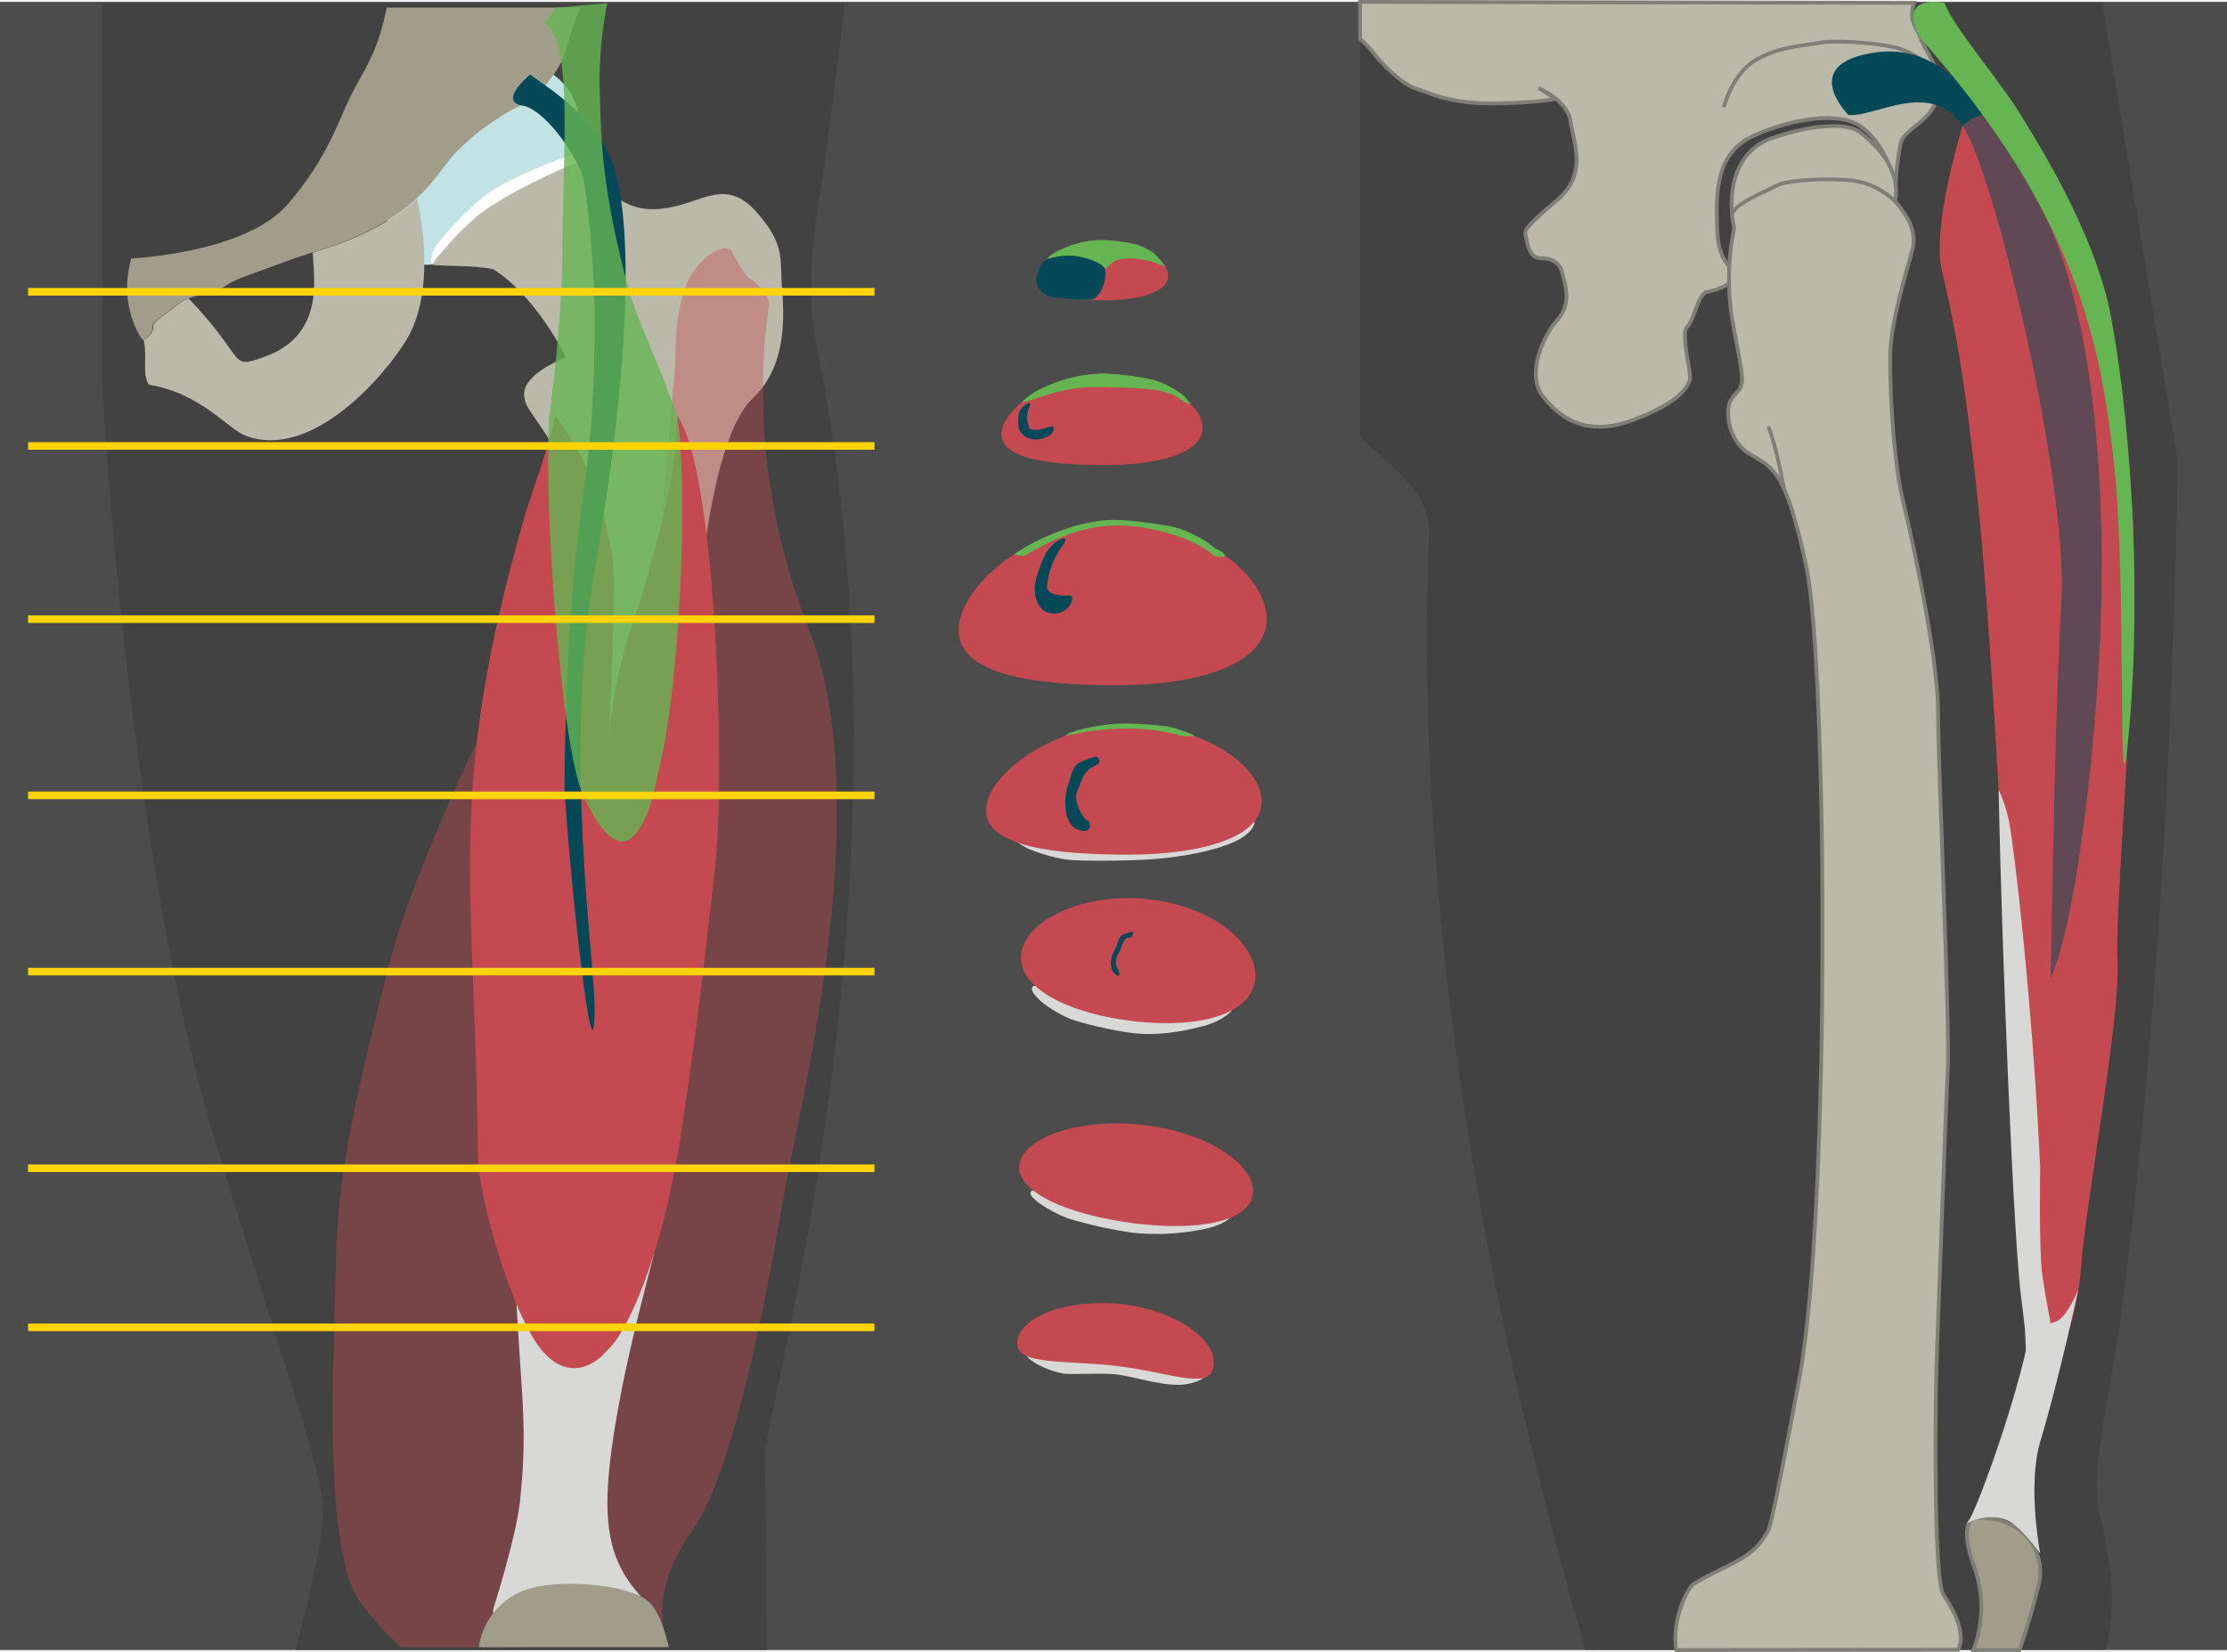
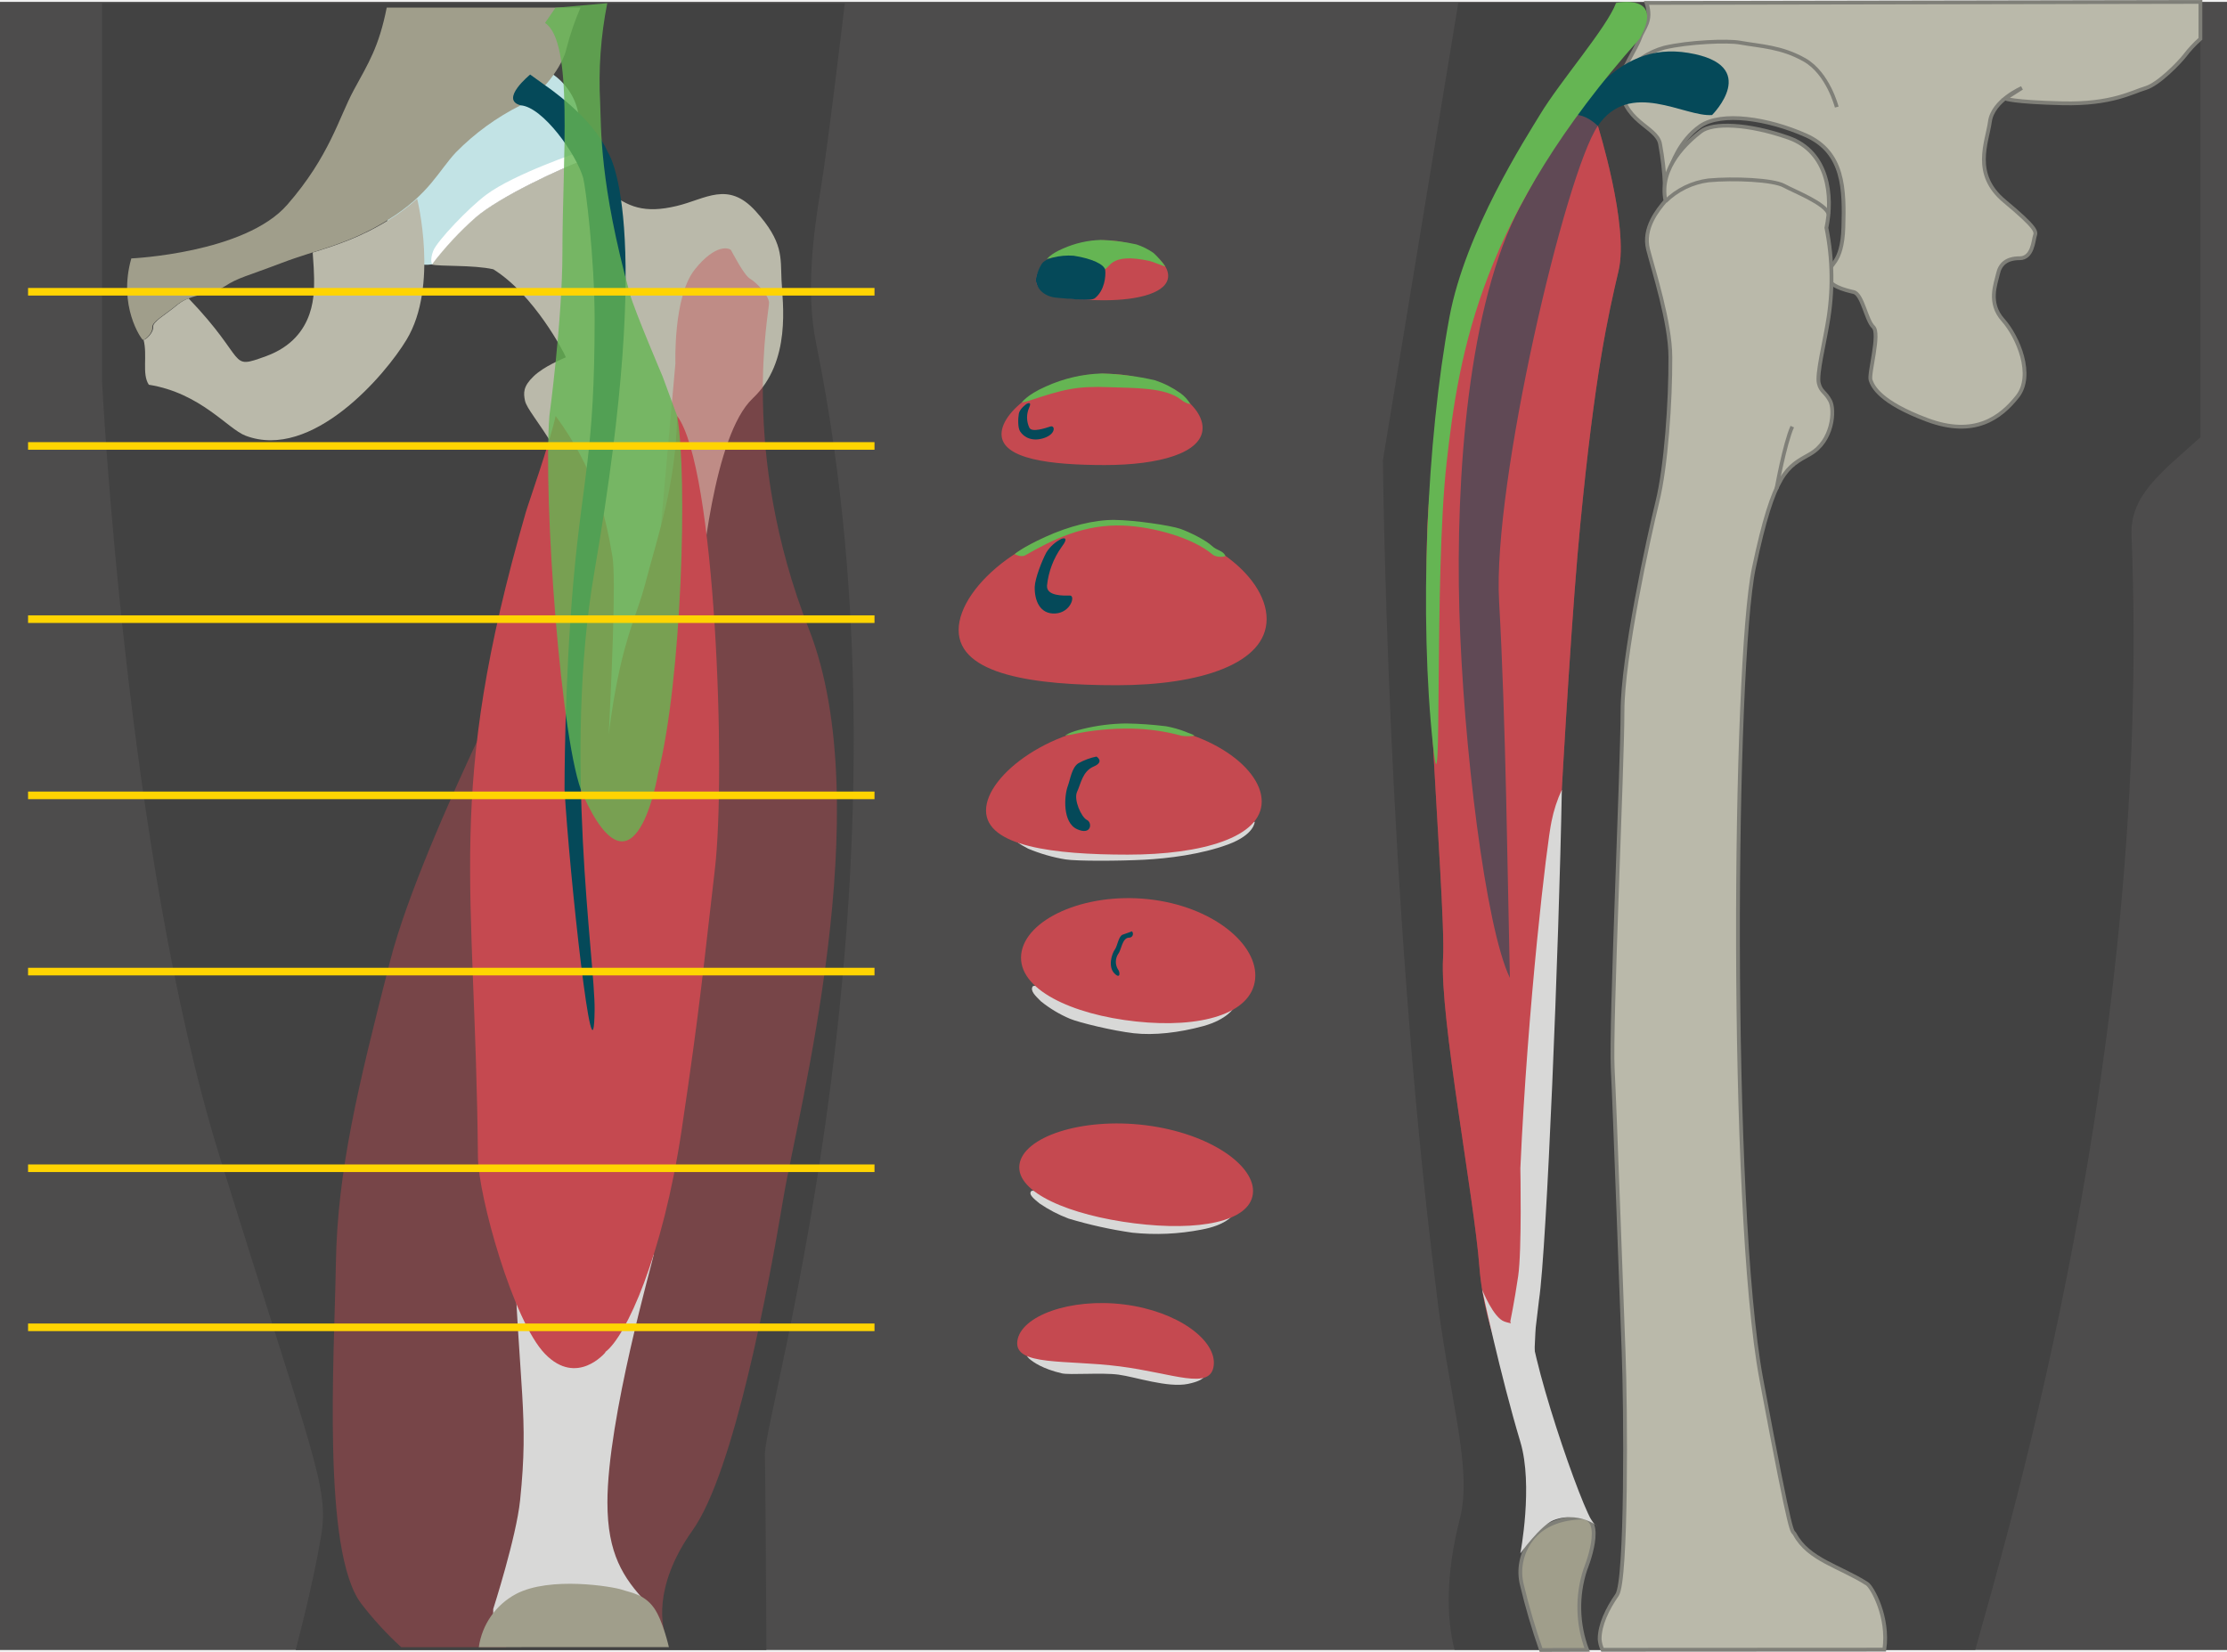
<svg xmlns="http://www.w3.org/2000/svg" viewBox="0 0 586.28 434.99">
  <defs>
    <style>
      .cls-1 {
        fill: #4d4c4c;
      }

      .cls-2 {
        fill: #424242;
      }

      .cls-15, .cls-3 {
        fill: #bab9aa;
      }

      .cls-17, .cls-4, .cls-8 {
        fill: #c54950;
      }

      .cls-4 {
        opacity: 0.4;
      }

      .cls-5 {
        fill: #c2e3e5;
      }

      .cls-6 {
        fill: #fff;
      }

      .cls-7 {
        fill: #d8d8d7;
      }

      .cls-14, .cls-9 {
        fill: #a09e8b;
      }

      .cls-10 {
        fill: #054959;
      }

      .cls-11, .cls-13 {
        fill: #65b553;
      }

      .cls-11 {
        opacity: 0.8;
      }

      .cls-12, .cls-16 {
        fill: none;
      }

      .cls-12 {
        stroke: #ffd402;
        stroke-width: 2px;
      }

      .cls-12, .cls-14, .cls-15, .cls-16 {
        stroke-miterlimit: 10;
      }

      .cls-14, .cls-15, .cls-16 {
        stroke: #7f7f78;
      }

      .cls-17 {
        opacity: 0.47;
      }
    </style>
  </defs>
  <g id="Capa_2" data-name="Capa 2">
    <g id="Capa_1-2" data-name="Capa 1">
      <g>
        <rect class="cls-1" y="0.5" width="586.28" height="433.99" transform="translate(586.28 434.99) rotate(-180)" />
        <g>
          <path class="cls-2" d="M26.87.84v99.67s6.26,124.35,30.86,203.73,29,87.16,26.8,100.3-6.69,29.95-6.69,29.95H201.76s-.17-38.39-.39-51.55c-.19-10.91,42-152,13.49-292.53-2.78-13.33-.71-29.2,1.19-40.53s6.35-49,6.35-49Z" />
          <path class="cls-3" d="M160.88,345.83c.82-14.36,22.1-177.24,22.91-186.18s4.06-45,14.36-54.73,7.86-25.2,7.59-31.17.54-10-6.78-18.12-13.18-3.19-20.86-1.38c-8.4,2-12.86.34-18.16-4.07-6-5.19-6.45-7.94-6.45-7.94-5.75,2-22.08,9.6-28.48,15.1a87.55,87.55,0,0,0-11.45,12.29c2.24.61,10.82.06,16.31,1.28,10.76,6.71,18.69,22,19.1,23.17-1,.51-5.69,2.33-8.48,5s-2.7,4.37-2.29,6.4,3.66,5.69,7.31,11.78,5.3,162.71-2,218.19Z" />
          <path id="VE" class="cls-4" d="M177.81,95.71s-.6-17.55,5.06-24.69,9.29-5.65,9.59-5.13,3.42,6.62,5,7.51,4.83,4.24,5,6.25-7.95,39,10.49,86-3,127.6-6.73,149.91-12.9,72-23.91,87.44-7.44,26.34-7.44,26.34H148.06Z" />
          <path class="cls-5" d="M152.73,39.94s.39-7.74-.95-12a16.33,16.33,0,0,0-7.88-9.37c-3-1.34-43.28,29.6-43.28,29.6s.4,23.4,13.14,21.44C116.83,64,124,56,124,56l10.71-7,11-4.93Z" />
          <path class="cls-6" d="M125.21,57.27a87.55,87.55,0,0,0-11.45,12.29s-.67-1,.3-3.52,9.29-11.31,14-14.8c7.38-5.49,24.69-11.3,24.69-11.3l.76,2.3C147.58,44.37,131.54,51.82,125.21,57.27Z" />
          <path class="cls-3" d="M40.31,86.15c-.15-1.49,3.12-3.12,6.54-6a10.61,10.61,0,0,1,2.79-1.58C65.56,95.17,59.89,97.47,70.05,93.79c13.68-5,12.57-17.75,12.64-20.5,0-1.22-.15-4-.37-6.79,6.38-2,12.7-4,20.3-8.75a49.46,49.46,0,0,0,7.2-5.41h0s5.74,23-2.79,37.11c-5.62,9.34-24.9,31.92-42.38,25.28C60,113,52.87,103.5,39.18,101.31c-1.89-2.82-.29-7.74-1.4-11.89C38.22,89.72,40.45,87.64,40.31,86.15Z" />
          <path id="VI" class="cls-4" d="M146.7,152.37s-35.52,67.52-44,100.68-13.87,55.22-14.28,79.72-3.72,75.85,6.69,89.53a88.25,88.25,0,0,0,10.51,11.45h27.59l14.84-38.52L150,310.46Z" />
          <path class="cls-7" d="M172.13,330.27c-.24,1.71-12.22,43.28-12.22,65.36,0,13.51,4.12,19.83,10.26,26.37-.19,4-40.33,4.16-40.33,4.16v-2.45s6.08-18.92,7.08-28.64c2.35-22.67-.26-28.05-1.79-70.21l8,26.41" />
          <path class="cls-8" d="M159.35,356.16s-7.45,9-15.85.38-17.59-41.6-17.68-51.82c-.65-73-8.79-95.63,12.58-169.75.7-2.44,6.24-18,7.88-25.43,10.21,13.93,13,25.53,14.95,37s-4.54,106.48-4.54,106.48c1.48-77.68,9.52-85.36,13.09-99s8.07-26,8.49-44.47c10.12,13.38,12.9,94.06,9.93,119.34s-3.8,35.58-8.76,68.73S164.78,352,159.37,356" />
          <path class="cls-9" d="M126.05,433.75a18.85,18.85,0,0,1,9.78-14c9-4.76,25.62-1.93,27.9-1.14s5.82,1.14,8.43,4.79c2.34,3.28,3.93,10.33,3.93,10.33Z" />
          <path class="cls-9" d="M152.82,2a73.29,73.29,0,0,0-3.71,10.86c-.9,4.31-6.4,12.05-12.05,14.87a64.34,64.34,0,0,0-17,12.35c-4.61,4.9-7,11-17.7,17.69S83.52,65.67,74.15,69.24,62.7,73.1,59.28,75.33s-9.22,2.09-12.64,4.91-6.69,4.46-6.55,6S38,89.76,37.57,89.46s-6.55-8.92-3-21.41c0,0,29.89-1.34,41.05-14.13s13.61-23,17.51-30.19S99.73,12.42,101.81,2Z" />
          <path class="cls-10" d="M156.48,150.57c-8.33,48.28.21,102.48.06,115.37-.26,23.25-6.68-36.23-7.92-58.07,0,0-.08-27.63,2.36-55.07s5.56-33.45,5.56-68.66c0-16.34-2.38-34.91-3-37.25-1.8-6.33-10.64-18.71-16.43-19.15-5.73-1.44,2.46-8.11,2.46-8.11l4,2.88s12.42,8.3,16.38,17.43C159.87,39.94,172.73,56.5,156.48,150.57Z" />
          <path class="cls-11" d="M153.49,209.38c-5.77-12.68-10.55-78-8.86-99.84,0,0,3.43-25.39,3.43-43,0-24.93,3-55.54-4.57-60.5l2.74-4L159.87.84A105.39,105.39,0,0,0,158,27.12c.29,6.59-.21,21.08,7.85,50.34,1.18,4.29,8.58,21.66,8.58,21.66l3.84,10.42c2.82,15.92,1.19,69.67-5,94C173.24,203.57,167.36,239.83,153.49,209.38Z" />
        </g>
        <line class="cls-12" x1="7.39" y1="117.43" x2="230.22" y2="117.43" />
        <line class="cls-12" x1="7.39" y1="76.83" x2="230.22" y2="76.83" />
        <line class="cls-12" x1="7.39" y1="163.04" x2="230.22" y2="163.04" />
        <line class="cls-12" x1="7.39" y1="209.44" x2="230.22" y2="209.44" />
        <line class="cls-12" x1="7.39" y1="255.85" x2="230.22" y2="255.85" />
        <line class="cls-12" x1="7.39" y1="307.63" x2="230.22" y2="307.63" />
        <line class="cls-12" x1="7.39" y1="349.52" x2="230.22" y2="349.52" />
        <g>
          <path class="cls-8" d="M316.59,112.68c0,6.64-11.51,9.78-25.71,9.78s-27.22-1.51-27.22-8.15,13-15.88,27.22-15.88S316.59,106.05,316.59,112.68Z" />
          <path class="cls-10" d="M270.22,106.38s-1.77,1.24-2,2.54-.3,3.72.34,4.69c1,1.57,3.26,2.79,6.39,1.7s2.79-3.4,1.57-3-4.84,1.63-5.52.34a6.29,6.29,0,0,1-.06-5.31C271.78,105.45,270.22,106.38,270.22,106.38Z" />
          <path class="cls-13" d="M269,106s1.27-2,6.31-4.22a38.49,38.49,0,0,1,14.81-3.44,70.69,70.69,0,0,1,14,1.81,25.23,25.23,0,0,1,6.67,3.4,9.68,9.68,0,0,1,2.61,2.87A5.15,5.15,0,0,1,311,105.3c-4.21-3.38-12.61-3.08-18.92-3.34-8.62-.35-12.1.56-21,3.51A14.34,14.34,0,0,1,269,106Z" />
        </g>
        <g>
          <path class="cls-8" d="M307.53,72.64c0,4.36-7.58,6.43-16.92,6.43s-17.9-1-17.9-5.36,8.56-10.44,17.9-10.44S307.53,68.27,307.53,72.64Z" />
          <path class="cls-13" d="M275.62,68.22s.86-1.34,4.23-2.77a26.31,26.31,0,0,1,9.94-2.27,49.31,49.31,0,0,1,9.42,1.19,17.44,17.44,0,0,1,4.47,2.24,21.46,21.46,0,0,1,3.11,3.58c0,.09-3.34-1.29-4.15-1.47-10.46-2.3-10.38,1.92-11.8,2.11-2.94-1.16-9.51-3.7-13.84-2.94C276.29,68,275.62,68.22,275.62,68.22Z" />
          <path class="cls-10" d="M277.28,67.8s-2.25.5-3,1.65-1.78,3.52-1.54,4.72c.39,1.94,2.13,4,5.67,4.25s8.79,1,9.85.09c2.58-2.09,2.86-5.79,2.71-7.33s-3.55-3.12-8.32-3.84A16.84,16.84,0,0,0,277.28,67.8Z" />
        </g>
        <g>
          <path class="cls-8" d="M333.45,163c0,11.83-17.64,17.44-39.39,17.44s-41.69-2.7-41.69-14.53,19.93-28.31,41.69-28.31S333.45,151.2,333.45,163Z" />
          <path class="cls-10" d="M279.48,141.87a9.87,9.87,0,0,0-4,3.58c-1.23,2.29-3,6.89-3.08,9.1-.08,3.57,1.36,7.23,5.42,7s5.39-4.77,3.82-4.73-6.23.2-6-2.65a21.2,21.2,0,0,1,3.81-10.09C281.8,141,279.48,141.87,279.48,141.87Z" />
          <path class="cls-13" d="M267.12,145.92s1.87-1.71,8.08-4.54,12.85-4.53,18.24-4.47,14.79,1.47,17.3,2.35,6.71,3,8.22,4.42,2.93,1.2,3.65,2.7c.09.19-2.25.61-3.44-.4-5.2-4.39-15.54-7.25-23.32-7.58-10.63-.46-19,3.86-25.9,7.8C268.79,146.87,267.12,145.92,267.12,145.92Z" />
        </g>
        <g>
          <path class="cls-7" d="M324.32,320.21s-1.71,2.42-8,3.58a61.61,61.61,0,0,1-18.25.81,116.62,116.62,0,0,1-16.75-3.71,35.91,35.91,0,0,1-7.67-4c-1.36-1.14-3-2.35-2.14-3.26S324.32,320.21,324.32,320.21Z" />
          <path class="cls-8" d="M329.83,314.4c-.92,7.35-14.28,9.85-31.17,7.74s-31.2-8.05-30.29-15.4,16.38-12.54,33.26-10.43S330.74,307.05,329.83,314.4Z" />
        </g>
        <g>
          <path class="cls-7" d="M324.85,265.37s-1.74,3.09-8.08,4.83-13,2.49-18.32,1.88-14.38-2.8-16.77-3.81a32.1,32.1,0,0,1-7.66-4.6c-1.35-1.35-2.95-2.78-2.12-3.95S324.85,265.37,324.85,265.37Z" />
          <path class="cls-8" d="M330.42,257.9c-1,9.17-14.4,12.9-31.32,11.09s-31.24-8.5-30.26-17.67,16.53-16.35,33.45-14.54S331.4,248.73,330.42,257.9Z" />
          <path class="cls-10" d="M298,245.24s-1.31.52-2.41.87-1.43,2.93-2,3.77c-1,1.37-1.9,4.71-.23,6.43s1.55-.43.91-1.11a3.86,3.86,0,0,1,.1-4c.85-1,1-4.11,2.77-4.29A1,1,0,0,0,298,245.24Z" />
        </g>
        <g>
          <path class="cls-7" d="M317.17,361.64s.92,1.68-4.41,2.78-13.87-1.85-18.31-2.44-12.82.15-14.92-.34c-4.95-1.15-7.53-2.91-8.66-3.93s-.25-1.72.45-2.55S317.17,361.64,317.17,361.64Z" />
          <path class="cls-8" d="M319.52,359.61c-.83,6.64-10.59,2-24.79.19s-27.74,0-26.91-6.63,13.89-11.44,28.09-9.67S320.35,353,319.52,359.61Z" />
        </g>
        <g>
-           <path class="cls-2" d="M554.42,434.42c2.14-8.28,2.37-19.79-1.41-34.52-3.51-13.66,3.24-33.18,6.33-61.08,13-103,13.94-217.66,13.94-217.66L553.43.77H358.07V115.15c10.6,9.54,18.61,15.37,18.13,26-5.46,135.05,31.91,260,41.13,293.3Z" />
+           <path class="cls-2" d="M382.92,434.42c-2.13-8.28-2.37-19.79,1.41-34.52,3.51-13.66-3.24-33.18-6.33-61.08-12.95-103-13.93-217.66-13.93-217.66L383.91.77H579.28V115.15c-10.6,9.54-18.62,15.37-18.13,26,5.46,135.05-31.91,260-41.13,293.3Z" />
          <g>
-             <path class="cls-14" d="M531.65,434.49a175.58,175.58,0,0,0,5-17,14,14,0,0,0-2.29-11.88c-2-2.81-5.87-5.65-13-6S520,413.34,520,413.34a31.77,31.77,0,0,1-.47,21.15Z" />
-             <path class="cls-15" d="M503.88.77c-1.55,4.91.77,6.45,1.8,9.41.95,2.72,5,8.34,5,11.49,0,10.46-9.58,11.5-10.37,16.29A81,81,0,0,0,499,49l-1.57-5.12s-2.15-6.86-7.74-10.7-17.76-2-27.78,2.45-10.17,14.18-9.88,24.18,4,9.66,4.15,12.56-4.58,4-6.88,4.54-3.29,7.44-5.15,9.19,1.29,12.32.71,14-2.43,5.81-14.89,10.47-19.39-.59-23.78-6.17S406,88.72,410,84.23s1.91-9.46,1.34-12.1S409.09,68,405.65,68s-3.63-4.81-4-5.9-.57-2,8-9.14,4.58-15.35,3.82-20.94-8.4-8.83-8.4-8.83l4.39,2.79s-2.1.93-15.09,1.24-18.43-3-21.86-4-9-6.82-10.32-8.52a31.21,31.21,0,0,0-4.13-4.46V.5Z" />
-             <path class="cls-15" d="M515.48,434.44a8.06,8.06,0,0,0,.74-2.83c0-3.72-2-7.9-4.58-11.63s-2.29-49.3-1.72-64,2.29-63.73,2.86-74.66-2.57-79.77-2.57-94-6.88-45.82-9.17-55.12-3.49-26.5-3.44-38.14c0-9.07,4.44-22.79,5.87-28.38S500.9,55.31,498.89,53c1.86-8.95-6.16-15.81-9.31-18.25s-12.46-2.1-23.06,1.62-11.74,15.47-10,23.73a67.2,67.2,0,0,0-.29,25.23c.86,5.23,2.86,13.37,2.29,15.7s-1.72,2.21-3,4.65-.71,10.58,5.3,14,9.41,4.45,14.77,29.88,6.48,168.69-1.93,213.66-8,39.31-8.85,40.94c-3.61,6.69-11.84,8.41-19,13-1.31.84-5.79,8.78-4.54,17.35Z" />
-             <path class="cls-16" d="M498.89,53a19.76,19.76,0,0,0-11.31-5.5c-6.69-.62-17-.16-19.87,1.39S456.8,53.54,456,56.32" />
-             <path class="cls-16" d="M509.63,19.54a19.77,19.77,0,0,0-10.47-7c-6.54-1.52-16.66-1.9-19.86-1.32-5.66,1-10.94,1.11-17,4.54-6.24,3.54-8.49,12.44-8.49,12.44" />
-             <path class="cls-16" d="M469.66,128.71s-2.14-11.9-4.14-16.37" />
+             <path class="cls-14" d="M405.69,434.49a175.41,175.41,0,0,1-5-17A14.05,14.05,0,0,1,403,405.61c2-2.81,5.88-5.65,13-6s1.35,13.69,1.35,13.69a31.77,31.77,0,0,0,.47,21.15Z" />
+             <path class="cls-15" d="M433.47.77c1.54,4.91-.77,6.45-1.81,9.41-.94,2.72-5,8.34-5,11.49,0,10.46,9.59,11.5,10.38,16.29A81.71,81.71,0,0,1,438.31,49l1.58-5.12s2.14-6.86,7.73-10.7,17.76-2,27.79,2.45,10.17,14.18,9.88,24.18-4,9.66-4.15,12.56,4.58,4,6.87,4.54,3.29,7.44,5.16,9.19-1.29,12.32-.72,14,2.44,5.81,14.9,10.47,19.38-.59,23.77-6.17.19-15.66-3.82-20.15-1.91-9.46-1.33-12.1S528.26,68,531.7,68s3.62-4.81,4-5.9.57-2-8-9.14S523.1,37.56,523.87,32s8.4-8.83,8.4-8.83l-4.39,2.79s2.1.93,15.08,1.24,18.43-3,21.87-4,9-6.82,10.31-8.52a30.84,30.84,0,0,1,4.14-4.46V.5Z" />
+             <path class="cls-15" d="M421.86,434.44a8.06,8.06,0,0,1-.74-2.83c0-3.72,2-7.9,4.59-11.63s2.29-49.3,1.72-64-2.3-63.73-2.87-74.66,2.58-79.77,2.58-94,6.87-45.82,9.17-55.12,3.49-26.5,3.43-38.14c0-9.07-4.44-22.79-5.87-28.38s2.58-10.46,4.58-12.79c-1.86-8.95,6.16-15.81,9.31-18.25s12.46-2.1,23.06,1.62,11.75,15.47,10,23.73a67.42,67.42,0,0,1,.29,25.23c-.86,5.23-2.87,13.37-2.3,15.7s1.72,2.21,3,4.65.72,10.58-5.3,14-9.4,4.45-14.77,29.88-6.47,168.69,1.93,213.66,8,39.31,8.86,40.94c3.6,6.69,11.83,8.41,19,13,1.31.84,5.8,8.78,4.54,17.35Z" />
+             <path class="cls-16" d="M438.45,53a19.77,19.77,0,0,1,11.32-5.5c6.68-.62,17-.16,19.86,1.39s10.91,4.67,11.76,7.45" />
+             <path class="cls-16" d="M427.72,19.54a19.72,19.72,0,0,1,10.46-7c6.54-1.52,16.66-1.9,19.87-1.32,5.66,1,10.93,1.11,17,4.54,6.24,3.54,8.49,12.44,8.49,12.44" />
+             <path class="cls-16" d="M467.68,128.71s2.14-11.9,4.15-16.37" />
          </g>
        </g>
        <g>
-           <path class="cls-8" d="M516.69,33.14s-8.22,26.26-5.45,38.12,6.2,26.77,10.09,67.08,8.45,138.43,10,167.77c1.77,33.17,5.86,40.06,1.67,52.68s4.86,9,4.86,9,8.66-16.32,10-34.27,10.49-65.78,9.57-81.18,8-108,2.54-127.63S542.7,13.55,516.69,33.14Z" />
-           <path class="cls-10" d="M486.63,30.29c7.25.6,21.59-9.53,30.06,2.85s27.79,94.2,26,125.23-2.25,74.35-2.84,99.13c6.43-13.27,12.3-61.55,13.3-96.66S550.93,80.05,537,54.08s-24.75-43.37-44.14-40.15S486.63,30.29,486.63,30.29Z" />
-           <path class="cls-17" d="M516.69,33.14s-8.22,26.26-5.45,38.12,6.2,26.77,10.09,67.08,8.45,138.43,10,167.77c1.77,33.17,5.86,40.06,1.67,52.68s4.86,9,4.86,9,8.66-16.32,10-34.27,10.49-65.78,9.57-81.18,8-108,2.54-127.63S538.57,12.59,516.69,33.14Z" />
-           <path class="cls-13" d="M511.9.77c2.45,6.55,14.6,20.44,20.05,29.45,3.55,5.88,19.66,30.73,23.83,53.4,6,32.36,8,79,4.27,113.07-2.49,22.59-.2-45-3.52-74.71s-9.14-64.9-50.85-111.8C498.88-2,511.9.77,511.9.77Z" />
+           <path class="cls-8" d="M420.65,33.14s8.23,26.26,5.46,38.12S419.9,98,416,138.34s-8.46,138.43-10,167.77c-1.77,33.17-5.87,40.06-1.68,52.68s-4.86,9-4.86,9-8.65-16.32-10-34.27S379,267.73,379.9,252.33s-7.95-108-2.54-127.63S394.64,13.55,420.65,33.14Z" />
+           <path class="cls-10" d="M450.72,30.29c-7.25.6-21.59-9.53-30.07,2.85s-27.78,94.2-26,125.23,2.26,74.35,2.84,99.13c-6.42-13.27-12.3-61.55-13.3-96.66s2.25-80.79,16.17-106.76,24.76-43.37,44.15-40.15S450.72,30.29,450.72,30.29Z" />
+           <path class="cls-17" d="M420.65,33.14s8.23,26.26,5.46,38.12S419.9,98,416,138.34s-8.46,138.43-10,167.77c-1.77,33.17-5.87,40.06-1.68,52.68s-4.86,9-4.86,9-8.65-16.32-10-34.27S379,267.73,379.9,252.33s-7.95-108-2.54-127.63S398.77,12.59,420.65,33.14Z" />
+           <path class="cls-13" d="M425.45.77C423,7.32,410.84,21.21,405.4,30.22c-3.55,5.88-19.66,30.73-23.84,53.4-6,32.36-8,79-4.26,113.07,2.49,22.59.2-45,3.52-74.71s9.13-64.9,50.84-111.8C438.46-2,425.45.77,425.45.77Z" />
        </g>
-         <path class="cls-7" d="M534.73,343.9c-.13-.63-.34,1.26-.24,1.89,1.44,8.46-14.09,53.13-16.68,55.31-3.36,2.82,2.8-3.82,10.6-.76,3.36,1.32,8.69,8.71,8.69,8.71s-3.43-17.9,0-29.35c5.29-17.65,10-40.08,10-40.08s-2.95,7.45-5.89,8.4C539.72,348.52,535.92,349.83,534.73,343.9Z" />
-         <path class="cls-7" d="M537.1,307.66c-1.91-42.78-7-85.89-8.21-91.39a36.75,36.75,0,0,0-2.72-8.32c.76,41.1,4,121.14,6,134.28l.87,7.32s.68,9.11,0,11.37,5.19-8.45,5.19-8.45l1.53-4.51s-1.07-5.17-2.06-11.93S537.1,307.66,537.1,307.66Z" />
+         <path class="cls-7" d="M402.62,343.9c.13-.63.34,1.26.23,1.89-1.43,8.46,14.1,53.13,16.69,55.31,3.35,2.82-2.81-3.82-10.6-.76-3.36,1.32-8.69,8.71-8.69,8.71s3.43-17.9,0-29.35c-5.3-17.65-10.05-40.08-10.05-40.08s2.95,7.45,5.9,8.4C397.63,348.52,401.42,349.83,402.62,343.9Z" />
+         <path class="cls-7" d="M400.25,307.66c1.91-42.78,7-85.89,8.21-91.39a37.13,37.13,0,0,1,2.71-8.32c-.75,41.1-4,121.14-6,134.28l-.87,7.32s-.69,9.11,0,11.37-5.2-8.45-5.2-8.45L397.6,348s1.07-5.17,2.07-11.93S400.25,307.66,400.25,307.66Z" />
        <g>
          <path class="cls-7" d="M330.32,216.39s0,3.39-7.08,6-15.73,3.67-22,4-17.82.41-20.79-.09a43.59,43.59,0,0,1-9.79-2.83c-1.83-1-3.95-2-3.2-3.19S330.32,216.39,330.32,216.39Z" />
          <path class="cls-8" d="M332.16,211.05c0,9.47-15.79,14-35.26,14s-37.32-2.16-37.32-11.63,17.84-22.65,37.32-22.65S332.16,201.59,332.16,211.05Z" />
          <path class="cls-13" d="M280.42,193.66s1-.84,4.77-1.74a50.62,50.62,0,0,1,11.2-1.41,97.15,97.15,0,0,1,10.61.74,27.78,27.78,0,0,1,5,1.4c.92.45,2,.63,2.44,1.11a12.17,12.17,0,0,1-3.32,0,53.14,53.14,0,0,0-13-1.89A68.24,68.24,0,0,0,282,193.45C281.24,193.59,280.42,193.66,280.42,193.66Z" />
          <path class="cls-10" d="M288.66,199.22a16.69,16.69,0,0,0-4.79,1.78c-1.75,1.17-2.12,4.29-2.75,5.95-1,2.69-1.41,9.64,2.41,11.39s4.09-1.72,2.62-2.42-3.57-5.37-2.59-7.43,1.39-5.38,4.36-6.64S288.66,199.22,288.66,199.22Z" />
        </g>
      </g>
    </g>
  </g>
</svg>
